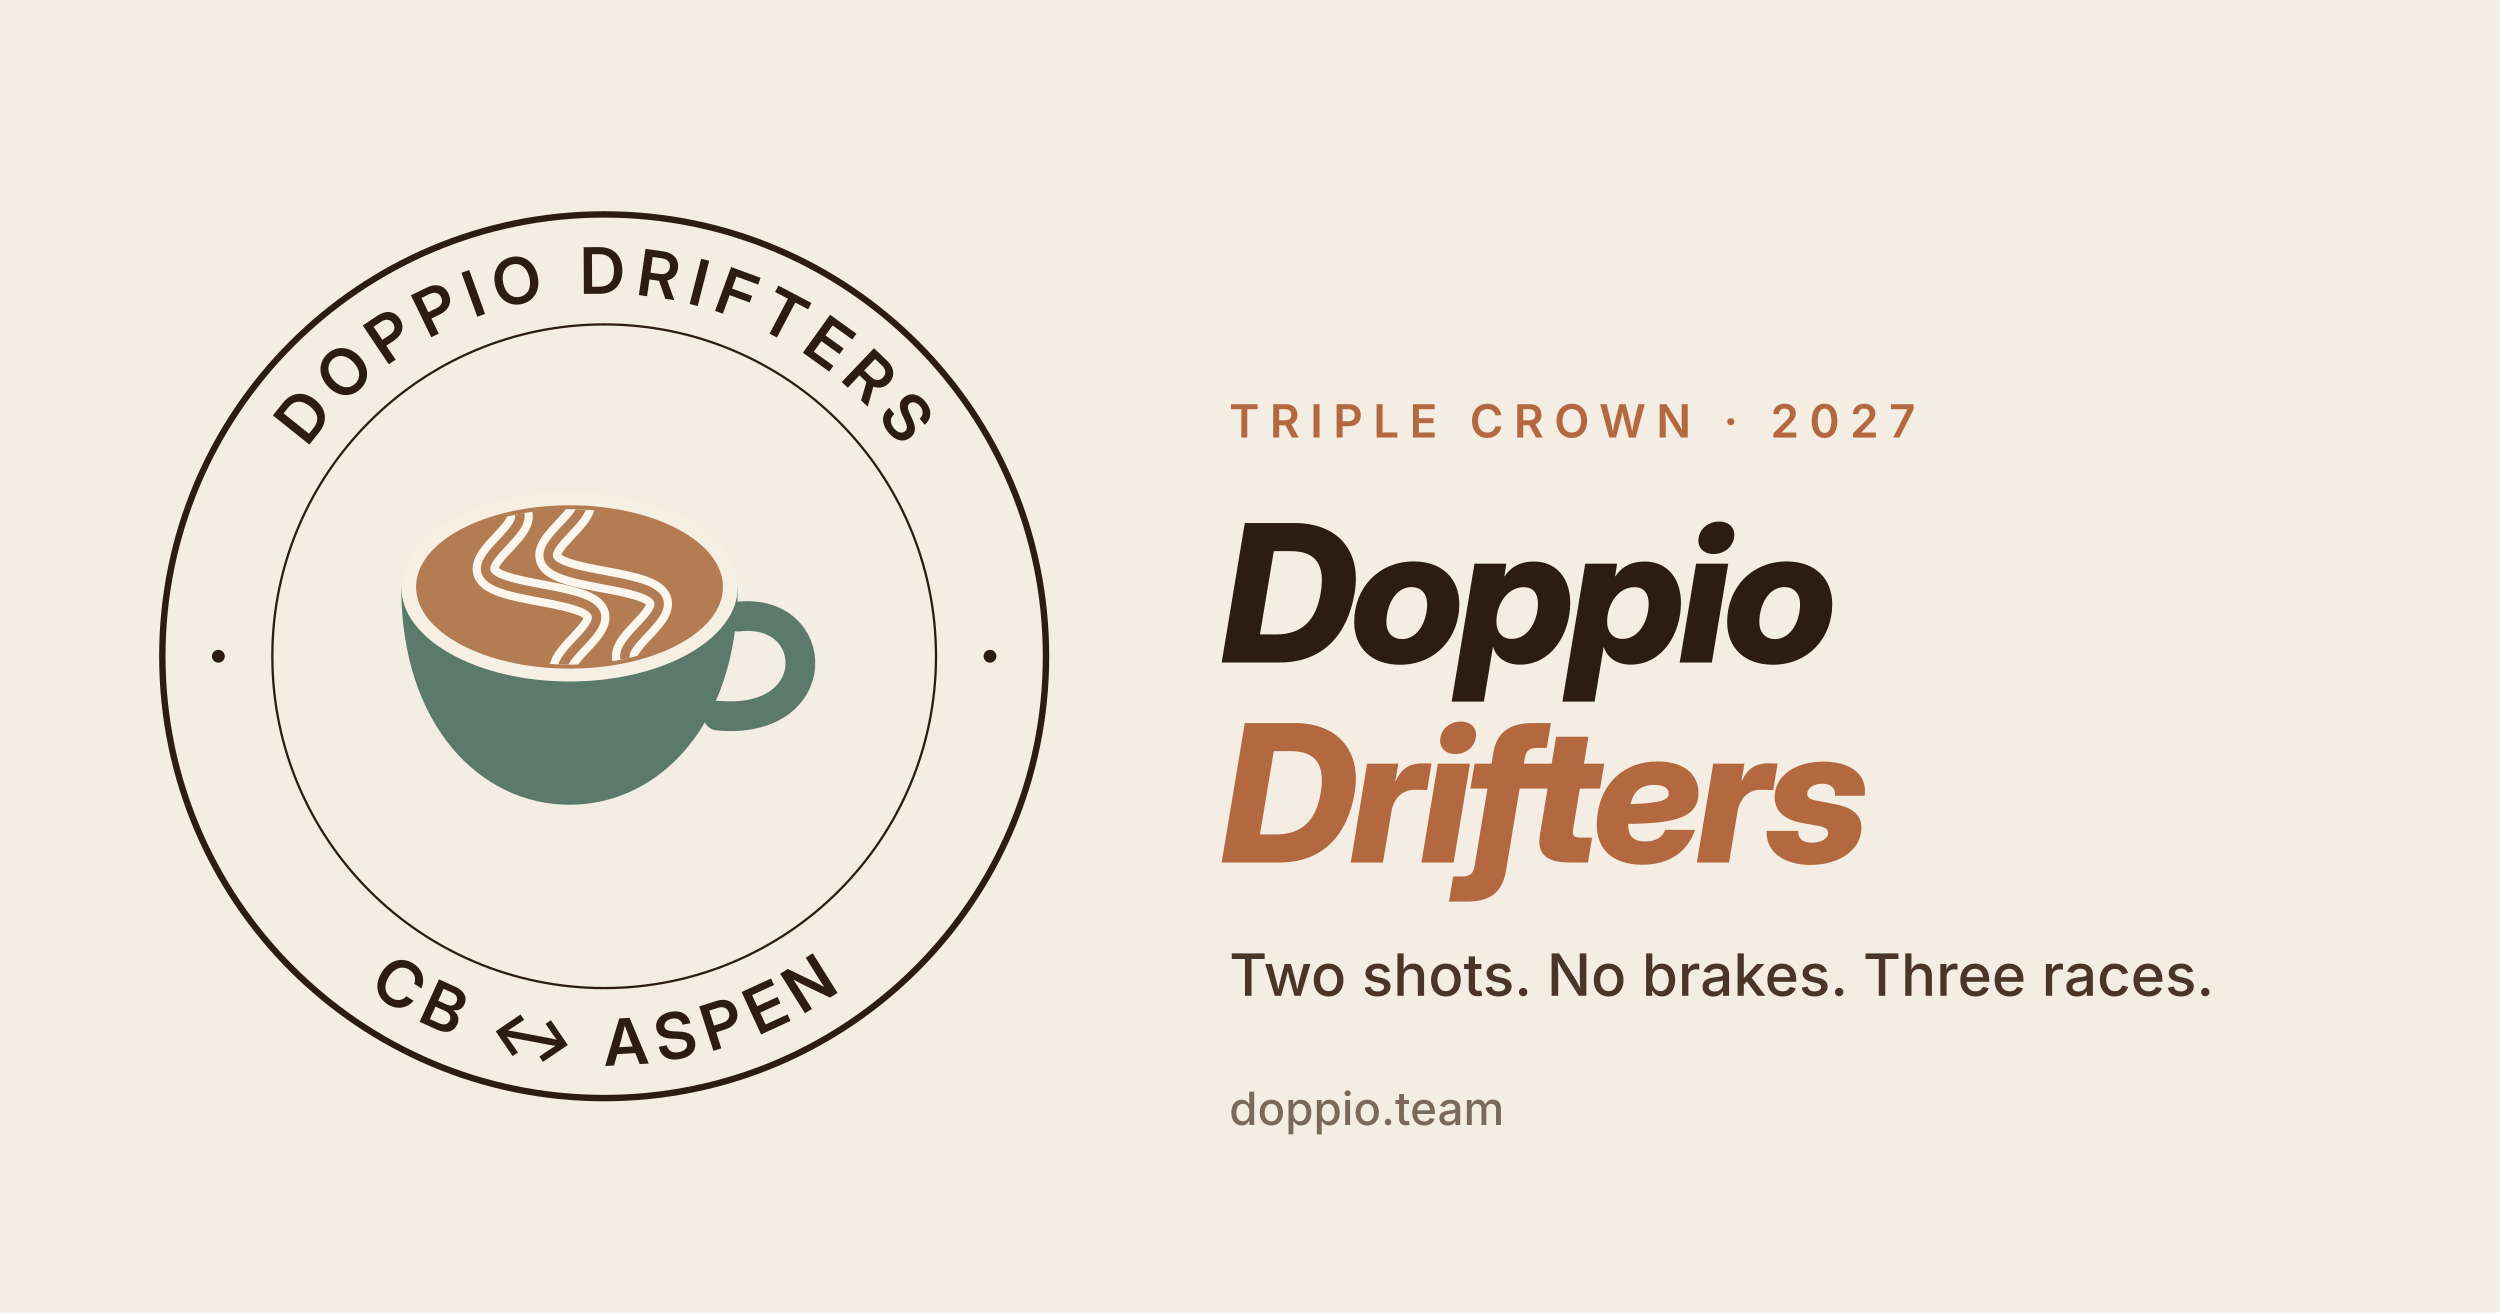
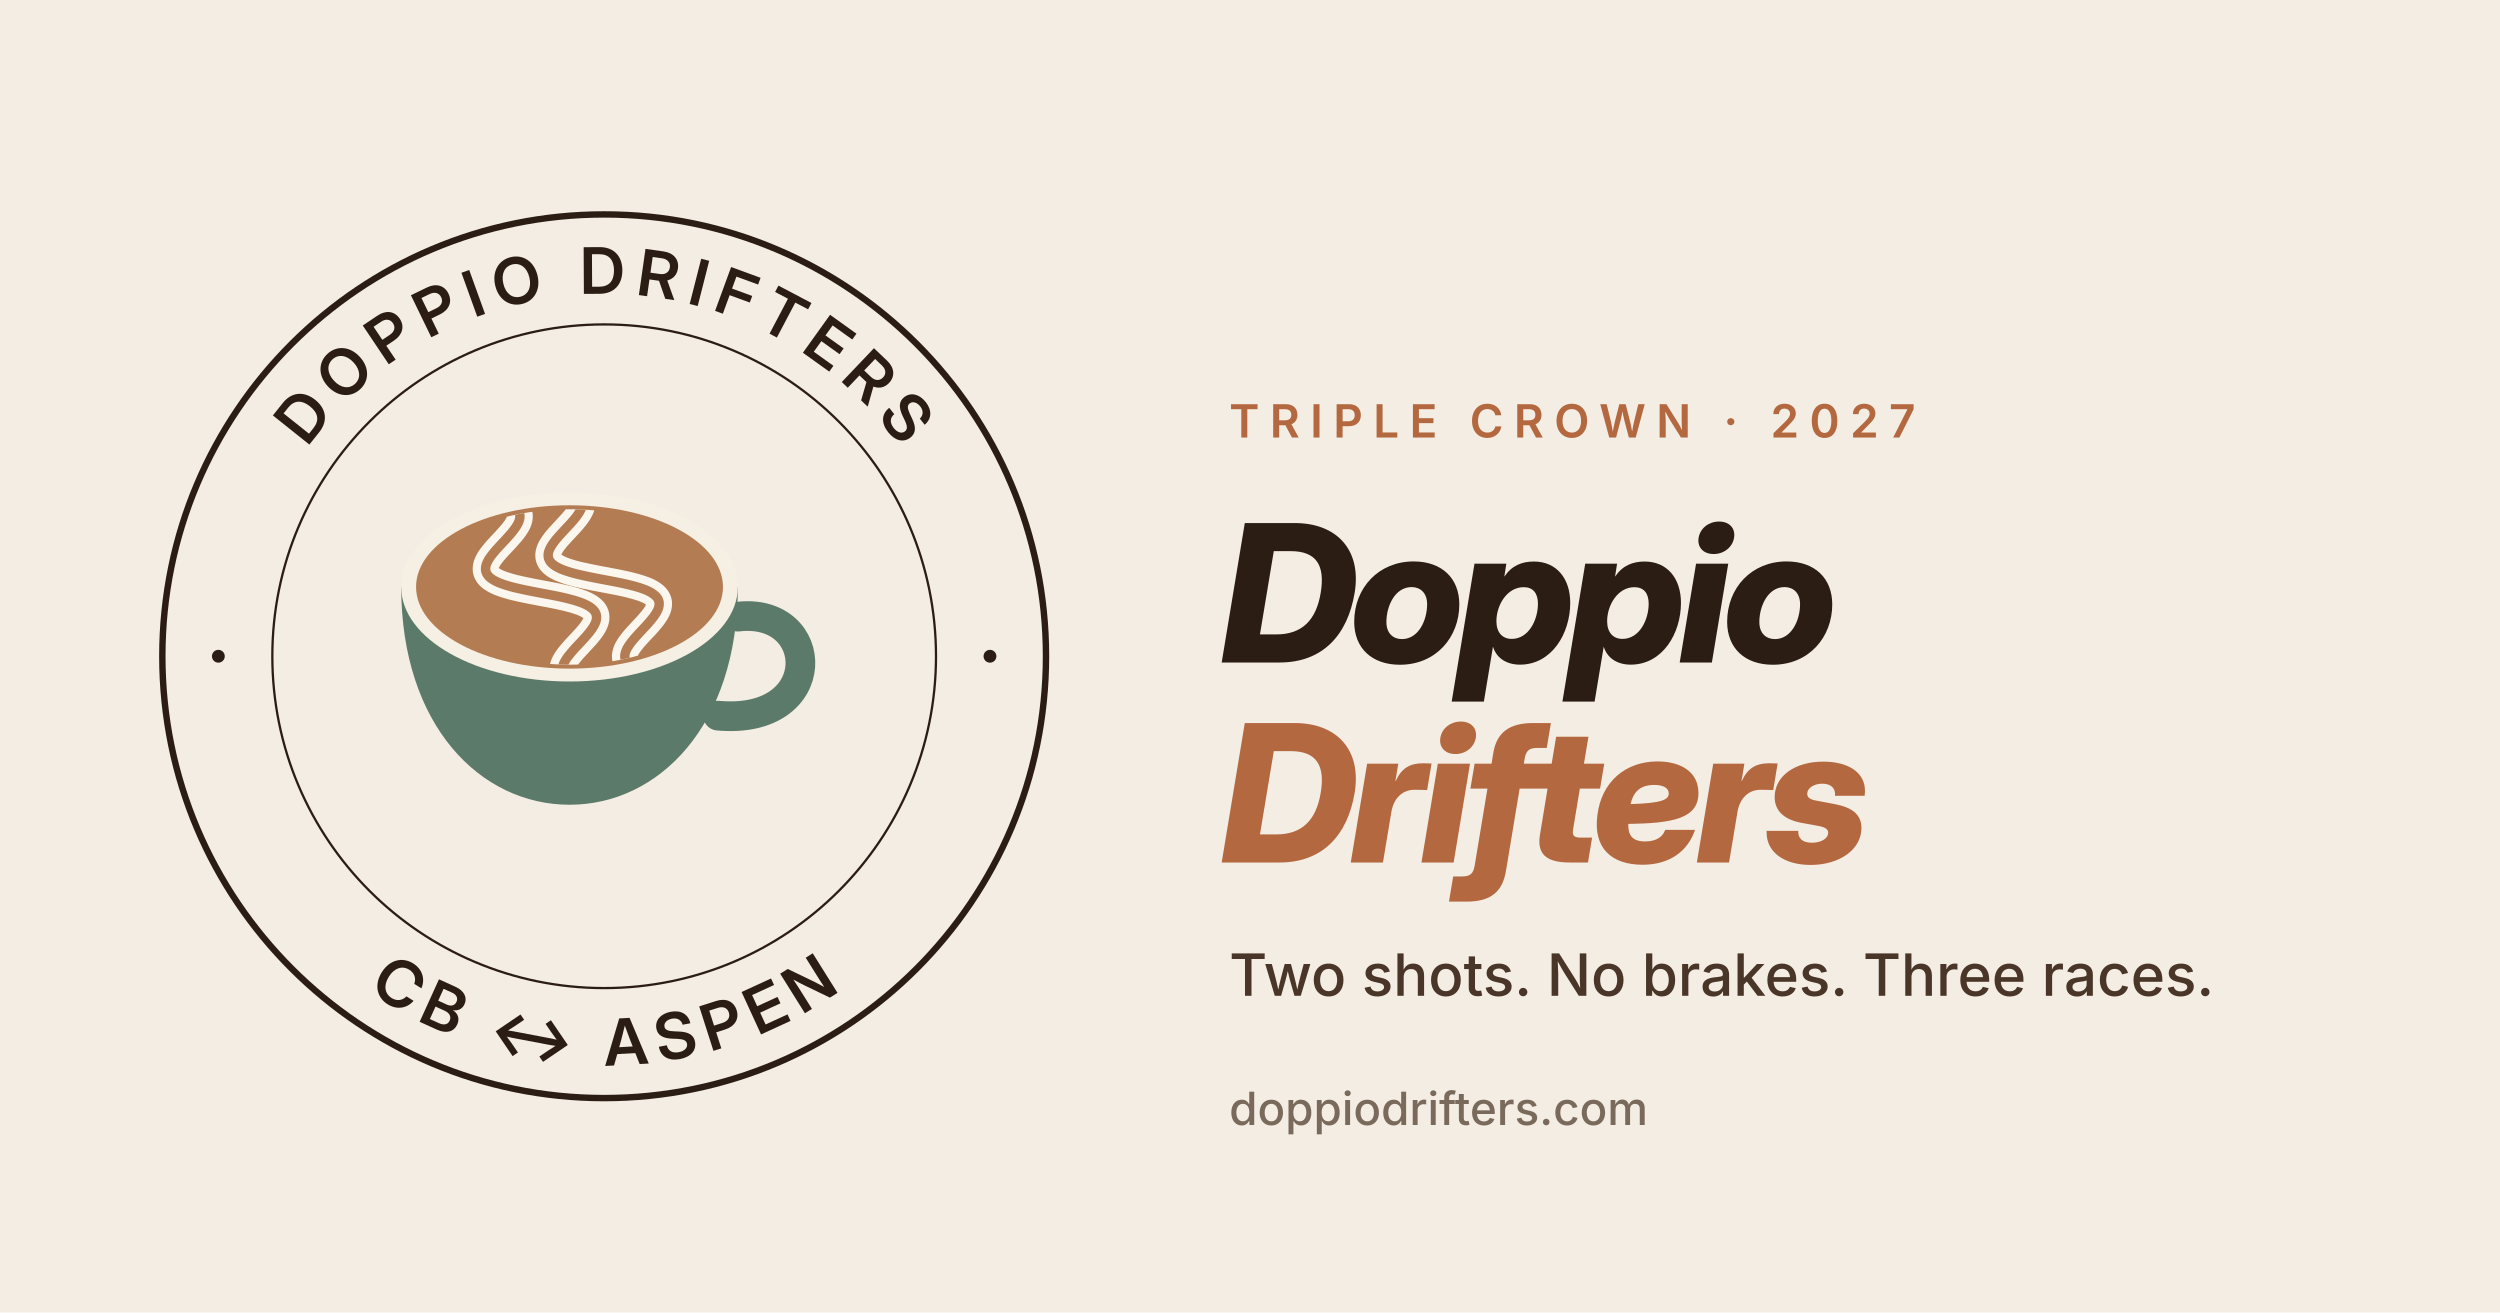
<svg xmlns="http://www.w3.org/2000/svg" viewBox="0 0 1200 630" width="1200" height="630">
  <rect width="1200" height="630" fill="#f4ede3" />
  <g transform="translate(70 95) scale(0.44)" color="#2b1d14">
    <circle cx="500" cy="500" r="482" fill="none" stroke="currentColor" stroke-width="7" />
    <circle cx="500" cy="500" r="362" fill="none" stroke="currentColor" stroke-width="2.5" />
    <g fill="currentColor">
      <path d="M21.431 0.0C37.017 0.0 46.348 -9.775 46.348 -25.532C46.348 -41.187 36.948 -50.928 21.807 -50.928H4.238V0.0ZM13.262 -7.725V-43.203H21.226C31.958 -43.203 37.222 -36.743 37.222 -25.532C37.222 -14.219 32.026 -7.725 20.952 -7.725Z" transform="translate(190.98 253.31) rotate(-51.400) translate(-24.40 0)" />
      <path d="M26.182 0.82C39.819 0.82 49.902 -9.536 49.902 -25.43C49.902 -41.392 39.819 -51.748 26.182 -51.748C12.544 -51.748 2.461 -41.392 2.461 -25.43C2.461 -9.57 12.544 0.82 26.182 0.82ZM26.182 -7.28C17.842 -7.28 11.553 -13.809 11.553 -25.43C11.553 -37.085 17.842 -43.647 26.182 -43.647C34.487 -43.647 40.776 -37.085 40.776 -25.43C40.776 -13.809 34.487 -7.28 26.182 -7.28Z" transform="translate(233.13 208.23) rotate(-42.447) translate(-26.18 0)" />
      <path d="M4.238 0.0H13.262V-18.32H23.516C34.692 -18.32 41.87 -24.644 41.87 -34.658C41.87 -44.639 34.863 -50.928 23.687 -50.928H4.238ZM13.262 -26.045V-43.203H23.174C29.258 -43.203 32.983 -39.956 32.983 -34.658C32.983 -29.326 29.258 -26.045 23.174 -26.045Z" transform="translate(279.68 171.65) rotate(-33.861) translate(-21.88 0)" />
      <path d="M4.238 0.0H13.262V-18.32H23.516C34.692 -18.32 41.87 -24.644 41.87 -34.658C41.87 -44.639 34.863 -50.928 23.687 -50.928H4.238ZM13.262 -26.045V-43.203H23.174C29.258 -43.203 32.983 -39.956 32.983 -34.658C32.983 -29.326 29.258 -26.045 23.174 -26.045Z" transform="translate(327.29 144.30) rotate(-25.899) translate(-21.88 0)" />
      <path d="M13.262 -50.928H4.238V0.0H13.262Z" transform="translate(365.81 128.05) rotate(-19.838) translate(-8.75 0)" />
      <path d="M26.182 0.82C39.819 0.82 49.902 -9.536 49.902 -25.43C49.902 -41.392 39.819 -51.748 26.182 -51.748C12.544 -51.748 2.461 -41.392 2.461 -25.43C2.461 -9.57 12.544 0.82 26.182 0.82ZM26.182 -7.28C17.842 -7.28 11.553 -13.809 11.553 -25.43C11.553 -37.085 17.842 -43.647 26.182 -43.647C34.487 -43.647 40.776 -37.085 40.776 -25.43C40.776 -13.809 34.487 -7.28 26.182 -7.28Z" transform="translate(410.02 114.96) rotate(-13.154) translate(-26.18 0)" />
      <path d="M21.431 0.0C37.017 0.0 46.348 -9.775 46.348 -25.532C46.348 -41.187 36.948 -50.928 21.807 -50.928H4.238V0.0ZM13.262 -7.725V-43.203H21.226C31.958 -43.203 37.222 -36.743 37.222 -25.532C37.222 -14.219 32.026 -7.725 20.952 -7.725Z" transform="translate(498.03 104.59) rotate(-0.285) translate(-24.40 0)" />
      <path d="M4.238 0.0H13.262V-18.525H23.516C23.618 -18.525 23.687 -18.525 23.755 -18.525L33.325 0.0H43.271L32.642 -20.166C38.691 -22.627 42.314 -27.72 42.314 -34.658C42.314 -44.639 35.308 -50.928 24.097 -50.928H4.238ZM13.262 -25.977V-43.271H23.584C29.668 -43.271 33.428 -39.956 33.428 -34.658C33.428 -29.326 29.668 -25.977 23.652 -25.977Z" transform="translate(555.99 108.57) rotate(8.141) translate(-22.54 0)" />
      <path d="M13.262 -50.928H4.238V0.0H13.262Z" transform="translate(597.65 116.84) rotate(14.298) translate(-8.75 0)" />
      <path d="M4.238 0.0H13.262V-21.533H36.675V-29.189H13.262V-43.101H38.486V-50.928H4.238Z" transform="translate(635.83 128.65) rotate(20.091) translate(-20.03 0)" />
      <path d="M1.572 -43.101H17.432V0.0H26.489V-43.101H42.28V-50.928H1.572Z" transform="translate(684.39 150.21) rotate(27.796) translate(-21.94 0)" />
      <path d="M4.238 0.0H39.614V-7.827H13.262V-22.012H37.632V-29.702H13.262V-43.101H39.614V-50.928H4.238Z" transform="translate(730.37 178.63) rotate(35.634) translate(-20.95 0)" />
      <path d="M4.238 0.0H13.262V-18.525H23.516C23.618 -18.525 23.687 -18.525 23.755 -18.525L33.325 0.0H43.271L32.642 -20.166C38.691 -22.627 42.314 -27.72 42.314 -34.658C42.314 -44.639 35.308 -50.928 24.097 -50.928H4.238ZM13.262 -25.977V-43.271H23.584C29.668 -43.271 33.428 -39.956 33.428 -34.658C33.428 -29.326 29.668 -25.977 23.652 -25.977Z" transform="translate(772.48 213.46) rotate(43.559) translate(-22.54 0)" />
      <path d="M22.661 0.82C34.727 0.82 42.28 -5.195 42.28 -14.697C42.28 -22.183 37.529 -26.592 26.968 -28.95L21.807 -30.146C15.176 -31.685 12.544 -33.599 12.544 -37.017C12.544 -41.187 16.543 -44.092 22.183 -44.092C28.13 -44.092 32.026 -40.845 32.402 -35.479H40.981C40.674 -45.596 33.599 -51.748 22.217 -51.748C10.972 -51.748 3.486 -45.664 3.486 -36.572C3.486 -29.429 8.169 -24.951 18.354 -22.627L23.823 -21.396C30.625 -19.824 33.291 -17.739 33.291 -14.15C33.291 -9.673 29.087 -6.802 22.729 -6.802C15.654 -6.802 11.416 -10.459 11.348 -16.611H2.495C2.495 -5.708 10.049 0.82 22.661 0.82Z" transform="translate(810.28 254.89) rotate(51.693) translate(-22.39 0)" />
      <path d="M26.455 0.82C37.939 0.82 46.689 -6.289 48.398 -17.397H39.238C37.803 -10.938 33.018 -7.28 26.523 -7.28C17.158 -7.28 11.553 -14.492 11.553 -25.43C11.553 -36.436 17.192 -43.647 26.523 -43.647C33.052 -43.647 37.837 -39.956 39.204 -33.462H48.398C46.689 -44.604 37.939 -51.748 26.455 -51.748C12.407 -51.748 2.461 -41.426 2.461 -25.43C2.461 -9.536 12.407 0.82 26.455 0.82Z" transform="translate(263.34 878.43) rotate(32.021) translate(-25.36 0)" />
      <path d="M4.238 0.0H24.814C36.606 0.0 42.793 -5.742 42.793 -14.321C42.793 -21.567 38.076 -25.771 31.992 -26.489V-26.558C37.461 -28.062 40.845 -31.821 40.845 -37.7C40.845 -45.664 34.658 -50.928 23.926 -50.928H4.238ZM13.125 -7.349V-22.285H24.062C30.078 -22.285 33.53 -19.346 33.53 -14.629C33.53 -9.946 30.01 -7.349 23.857 -7.349ZM13.125 -29.36V-43.579H23.516C28.677 -43.579 31.821 -40.845 31.821 -36.47C31.821 -32.129 28.677 -29.36 23.516 -29.36Z" transform="translate(315.33 906.34) rotate(24.441) translate(-22.49 0)" />
      <path d="M29.155 0.82 34.146 -4.136 26.455 -11.826C24.131 -14.15 21.533 -16.543 19.004 -18.867C21.055 -18.765 23.174 -18.662 25.225 -18.662H66.855C68.872 -18.662 71.025 -18.765 73.076 -18.867C70.547 -16.543 67.949 -14.15 65.625 -11.826L57.935 -4.136L62.925 0.82L86.064 -22.285L62.925 -45.391L57.935 -40.435L65.625 -32.744C67.949 -30.42 70.547 -28.027 73.076 -25.703C71.025 -25.806 68.872 -25.908 66.855 -25.908H25.225C23.174 -25.908 21.055 -25.806 19.004 -25.703C21.533 -28.027 24.131 -30.42 26.455 -32.744L34.146 -40.435L29.155 -45.391L6.016 -22.285Z" transform="translate(416.85 938.53) rotate(10.737) translate(-46.04 0)" />
      <path d="M0.444 0.0H10.151L14.321 -12.168H34.077L38.145 0.0H48.091L29.976 -50.928H18.628ZM16.851 -19.585 19.312 -26.763C20.85 -31.445 22.388 -36.333 24.302 -42.759C26.216 -36.333 27.72 -31.445 29.224 -26.763L31.616 -19.585Z" transform="translate(524.88 945.64) rotate(-3.196) translate(-24.27 0)" />
      <path d="M22.661 0.82C34.727 0.82 42.28 -5.195 42.28 -14.697C42.28 -22.183 37.529 -26.592 26.968 -28.95L21.807 -30.146C15.176 -31.685 12.544 -33.599 12.544 -37.017C12.544 -41.187 16.543 -44.092 22.183 -44.092C28.13 -44.092 32.026 -40.845 32.402 -35.479H40.981C40.674 -45.596 33.599 -51.748 22.217 -51.748C10.972 -51.748 3.486 -45.664 3.486 -36.572C3.486 -29.429 8.169 -24.951 18.354 -22.627L23.823 -21.396C30.625 -19.824 33.291 -17.739 33.291 -14.15C33.291 -9.673 29.087 -6.802 22.729 -6.802C15.654 -6.802 11.416 -10.459 11.348 -16.611H2.495C2.495 -5.708 10.049 0.82 22.661 0.82Z" transform="translate(582.28 938.69) rotate(-10.622) translate(-22.39 0)" />
      <path d="M4.238 0.0H13.262V-18.32H23.516C34.692 -18.32 41.87 -24.644 41.87 -34.658C41.87 -44.639 34.863 -50.928 23.687 -50.928H4.238ZM13.262 -26.045V-43.203H23.174C29.258 -43.203 32.983 -39.956 32.983 -34.658C32.983 -29.326 29.258 -26.045 23.174 -26.045Z" transform="translate(636.01 925.11) rotate(-17.742) translate(-21.88 0)" />
      <path d="M4.238 0.0H39.614V-7.827H13.262V-22.012H37.632V-29.702H13.262V-43.101H39.614V-50.928H4.238Z" transform="translate(686.35 905.58) rotate(-24.677) translate(-20.95 0)" />
      <path d="M4.238 0.0H13.262V-25.601C13.262 -27.822 13.228 -32.197 13.022 -37.871C16.133 -32.368 18.833 -27.856 20.269 -25.566L36.401 0.0H46.177V-50.928H37.119V-23.174C37.119 -21.157 37.188 -16.919 37.324 -13.091C35.308 -16.714 33.052 -20.61 31.855 -22.524L13.979 -50.928H4.238Z" transform="translate(736.79 878.35) rotate(-32.041) translate(-25.21 0)" />
      <circle cx="79.12" cy="500" r="7" />
      <circle cx="920.88" cy="500" r="7" />
    </g>
    <g transform="translate(165.2 176.0) scale(5.4)">
      <path d="M89 52 C 106 50, 107 74, 85 72" fill="none" stroke="#5b7a6a" stroke-width="6" stroke-linecap="round" />
      <path d="M21 46 C 21 74, 37 90, 55 90 C 73 90, 89 74, 89 46 Z" fill="#5b7a6a" />
      <ellipse cx="55" cy="46" rx="34" ry="19.1" fill="#f6efe4" />
      <ellipse cx="55" cy="46" rx="31" ry="16.5" fill="#b47c52" />
      <clipPath id="dd-coffee">
        <ellipse cx="55" cy="46" rx="29.5" ry="15.7" />
      </clipPath>
      <g clip-path="url(#dd-coffee)" fill="none" stroke-linecap="round" stroke-linejoin="round">
        <path d="M41.14 28.51 L41.60 28.67 L42.03 28.83 L42.44 29.00 L42.82 29.18 L43.17 29.36 L43.49 29.55 L43.78 29.74 L44.04 29.94 L44.26 30.15 L44.46 30.36 L44.63 30.58 L44.76 30.81 L44.86 31.04 L44.93 31.28 L44.97 31.53 L44.98 31.78 L44.96 32.04 L44.91 32.31 L44.84 32.58 L44.74 32.86 L44.61 33.14 L44.46 33.43 L44.28 33.72 L44.09 34.02 L43.87 34.32 L43.64 34.63 L43.40 34.94 L43.14 35.25 L42.86 35.56 L42.58 35.88 L42.29 36.20 L42.00 36.52 L41.70 36.84 L41.40 37.16 L41.10 37.48 L40.80 37.80 L40.51 38.12 L40.22 38.43 L39.95 38.75 L39.69 39.06 L39.44 39.37 L39.20 39.68 L38.98 39.98 L38.78 40.28 L38.60 40.57 L38.45 40.86 L38.31 41.15 L38.20 41.43 L38.12 41.70 L38.07 41.97 L38.04 42.23 L38.04 42.48 L38.07 42.73 L38.14 42.97 L38.23 43.21 L38.36 43.44 L38.51 43.66 L38.70 43.88 L38.92 44.09 L39.17 44.29 L39.46 44.48 L39.77 44.67 L40.11 44.85 L40.48 45.03 L40.88 45.20 L41.31 45.36 L41.76 45.52 L42.24 45.67 L42.74 45.82 L43.26 45.97 L43.80 46.11 L44.36 46.24 L44.93 46.37 L45.52 46.50 L46.12 46.63 L46.74 46.75 L47.36 46.88 L47.99 47.00 L48.62 47.12 L49.25 47.24 L49.89 47.36 L50.52 47.48 L51.14 47.60 L51.77 47.72 L52.38 47.84 L52.98 47.97 L53.57 48.10 L54.14 48.23 L54.70 48.37 L55.24 48.51 L55.77 48.65 L56.26 48.80 L56.74 48.95 L57.19 49.11 L57.62 49.27 L58.02 49.44 L58.39 49.62 L58.73 49.80 L59.05 49.99 L59.33 50.19 L59.58 50.39 L59.80 50.60 L59.99 50.81 L60.15 51.03 L60.27 51.26 L60.37 51.50 L60.43 51.74 L60.46 51.99 L60.46 52.24 L60.44 52.51 L60.38 52.77 L60.30 53.05 L60.19 53.33 L60.06 53.61 L59.90 53.90 L59.72 54.19 L59.52 54.49 L59.30 54.80 L59.07 55.10 L58.82 55.41 L58.55 55.72 L58.28 56.04 L57.99 56.36 L57.70 56.67 L57.41 56.99 L57.11 57.31 L56.81 57.63 L56.51 57.95 L56.21 58.27 L55.92 58.59 L55.64 58.91 L55.37 59.22 L55.11 59.54 L54.86 59.84 L54.63 60.15 L54.41 60.45 L54.22 60.75 L54.05 61.04 L53.89 61.33 L53.77 61.61 L53.67 61.89 L53.59 62.16 L53.54 62.43 L53.52 62.69 L53.53 62.94 L53.57 63.19 L53.64 63.43 L53.74 63.67 L53.88 63.89 L54.04 64.11 L54.24 64.33 L54.47 64.53 L54.73 64.73 L55.02 64.93 L55.34 65.11 L55.69 65.29 L56.06 65.47 L56.47 65.64 L56.90 65.80 L57.36 65.96" stroke="#fbf6ee" stroke-width="5.2" />
        <path d="M41.14 28.51 L41.60 28.67 L42.03 28.83 L42.44 29.00 L42.82 29.18 L43.17 29.36 L43.49 29.55 L43.78 29.74 L44.04 29.94 L44.26 30.15 L44.46 30.36 L44.63 30.58 L44.76 30.81 L44.86 31.04 L44.93 31.28 L44.97 31.53 L44.98 31.78 L44.96 32.04 L44.91 32.31 L44.84 32.58 L44.74 32.86 L44.61 33.14 L44.46 33.43 L44.28 33.72 L44.09 34.02 L43.87 34.32 L43.64 34.63 L43.40 34.94 L43.14 35.25 L42.86 35.56 L42.58 35.88 L42.29 36.20 L42.00 36.52 L41.70 36.84 L41.40 37.16 L41.10 37.48 L40.80 37.80 L40.51 38.12 L40.22 38.43 L39.95 38.75 L39.69 39.06 L39.44 39.37 L39.20 39.68 L38.98 39.98 L38.78 40.28 L38.60 40.57 L38.45 40.86 L38.31 41.15 L38.20 41.43 L38.12 41.70 L38.07 41.97 L38.04 42.23 L38.04 42.48 L38.07 42.73 L38.14 42.97 L38.23 43.21 L38.36 43.44 L38.51 43.66 L38.70 43.88 L38.92 44.09 L39.17 44.29 L39.46 44.48 L39.77 44.67 L40.11 44.85 L40.48 45.03 L40.88 45.20 L41.31 45.36 L41.76 45.52 L42.24 45.67 L42.74 45.82 L43.26 45.97 L43.80 46.11 L44.36 46.24 L44.93 46.37 L45.52 46.50 L46.12 46.63 L46.74 46.75 L47.36 46.88 L47.99 47.00 L48.62 47.12 L49.25 47.24 L49.89 47.36 L50.52 47.48 L51.14 47.60 L51.77 47.72 L52.38 47.84 L52.98 47.97 L53.57 48.10 L54.14 48.23 L54.70 48.37 L55.24 48.51 L55.77 48.65 L56.26 48.80 L56.74 48.95 L57.19 49.11 L57.62 49.27 L58.02 49.44 L58.39 49.62 L58.73 49.80 L59.05 49.99 L59.33 50.19 L59.58 50.39 L59.80 50.60 L59.99 50.81 L60.15 51.03 L60.27 51.26 L60.37 51.50 L60.43 51.74 L60.46 51.99 L60.46 52.24 L60.44 52.51 L60.38 52.77 L60.30 53.05 L60.19 53.33 L60.06 53.61 L59.90 53.90 L59.72 54.19 L59.52 54.49 L59.30 54.80 L59.07 55.10 L58.82 55.41 L58.55 55.72 L58.28 56.04 L57.99 56.36 L57.70 56.67 L57.41 56.99 L57.11 57.31 L56.81 57.63 L56.51 57.95 L56.21 58.27 L55.92 58.59 L55.64 58.91 L55.37 59.22 L55.11 59.54 L54.86 59.84 L54.63 60.15 L54.41 60.45 L54.22 60.75 L54.05 61.04 L53.89 61.33 L53.77 61.61 L53.67 61.89 L53.59 62.16 L53.54 62.43 L53.52 62.69 L53.53 62.94 L53.57 63.19 L53.64 63.43 L53.74 63.67 L53.88 63.89 L54.04 64.11 L54.24 64.33 L54.47 64.53 L54.73 64.73 L55.02 64.93 L55.34 65.11 L55.69 65.29 L56.06 65.47 L56.47 65.64 L56.90 65.80 L57.36 65.96" stroke="#b47c52" stroke-width="1.9" />
        <path d="M53.79 25.80 L54.25 25.95 L54.68 26.12 L55.09 26.28 L55.46 26.46 L55.81 26.64 L56.13 26.83 L56.42 27.02 L56.68 27.22 L56.91 27.43 L57.11 27.64 L57.27 27.86 L57.41 28.09 L57.51 28.32 L57.58 28.56 L57.62 28.81 L57.63 29.06 L57.61 29.32 L57.56 29.59 L57.48 29.86 L57.38 30.14 L57.25 30.42 L57.10 30.71 L56.93 31.00 L56.73 31.30 L56.52 31.60 L56.29 31.91 L56.04 32.22 L55.78 32.53 L55.51 32.84 L55.23 33.16 L54.94 33.48 L54.64 33.80 L54.34 34.12 L54.04 34.44 L53.74 34.76 L53.45 35.08 L53.16 35.40 L52.87 35.71 L52.60 36.03 L52.33 36.34 L52.08 36.65 L51.85 36.96 L51.63 37.26 L51.43 37.56 L51.25 37.85 L51.09 38.14 L50.96 38.43 L50.85 38.71 L50.77 38.98 L50.71 39.25 L50.69 39.51 L50.69 39.76 L50.72 40.01 L50.78 40.26 L50.88 40.49 L51.00 40.72 L51.16 40.94 L51.35 41.16 L51.57 41.37 L51.82 41.57 L52.10 41.76 L52.42 41.95 L52.76 42.13 L53.13 42.31 L53.53 42.48 L53.96 42.64 L54.41 42.80 L54.89 42.95 L55.38 43.10 L55.91 43.25 L56.45 43.39 L57.00 43.52 L57.58 43.65 L58.17 43.78 L58.77 43.91 L59.38 44.03 L60.01 44.16 L60.63 44.28 L61.26 44.40 L61.90 44.52 L62.53 44.64 L63.16 44.76 L63.79 44.88 L64.41 45.00 L65.02 45.12 L65.63 45.25 L66.22 45.38 L66.79 45.51 L67.35 45.65 L67.89 45.79 L68.41 45.93 L68.91 46.08 L69.39 46.23 L69.84 46.39 L70.27 46.55 L70.67 46.72 L71.04 46.90 L71.38 47.08 L71.69 47.27 L71.97 47.47 L72.23 47.67 L72.45 47.88 L72.64 48.09 L72.79 48.31 L72.92 48.54 L73.01 48.78 L73.08 49.02 L73.11 49.27 L73.11 49.52 L73.08 49.79 L73.03 50.05 L72.95 50.33 L72.84 50.61 L72.70 50.89 L72.55 51.18 L72.37 51.47 L72.17 51.77 L71.95 52.08 L71.71 52.38 L71.46 52.69 L71.20 53.00 L70.92 53.32 L70.64 53.64 L70.35 53.96 L70.05 54.27 L69.75 54.59 L69.45 54.92 L69.15 55.24 L68.86 55.55 L68.57 55.87 L68.29 56.19 L68.01 56.50 L67.75 56.82 L67.51 57.12 L67.28 57.43 L67.06 57.73 L66.87 58.03 L66.69 58.32 L66.54 58.61 L66.41 58.89 L66.31 59.17 L66.24 59.44 L66.19 59.71 L66.17 59.97 L66.18 60.22 L66.22 60.47 L66.29 60.71 L66.39 60.95 L66.52 61.17 L66.69 61.39 L66.88 61.61 L67.11 61.81 L67.37 62.01 L67.66 62.21 L67.98 62.39 L68.33 62.57 L68.71 62.75 L69.12 62.92 L69.55 63.08 L70.01 63.24" stroke="#fbf6ee" stroke-width="5.2" />
        <path d="M53.79 25.80 L54.25 25.95 L54.68 26.12 L55.09 26.28 L55.46 26.46 L55.81 26.64 L56.13 26.83 L56.42 27.02 L56.68 27.22 L56.91 27.43 L57.11 27.64 L57.27 27.86 L57.41 28.09 L57.51 28.32 L57.58 28.56 L57.62 28.81 L57.63 29.06 L57.61 29.32 L57.56 29.59 L57.48 29.86 L57.38 30.14 L57.25 30.42 L57.10 30.71 L56.93 31.00 L56.73 31.30 L56.52 31.60 L56.29 31.91 L56.04 32.22 L55.78 32.53 L55.51 32.84 L55.23 33.16 L54.94 33.48 L54.64 33.80 L54.34 34.12 L54.04 34.44 L53.74 34.76 L53.45 35.08 L53.16 35.40 L52.87 35.71 L52.60 36.03 L52.33 36.34 L52.08 36.65 L51.85 36.96 L51.63 37.26 L51.43 37.56 L51.25 37.85 L51.09 38.14 L50.96 38.43 L50.85 38.71 L50.77 38.98 L50.71 39.25 L50.69 39.51 L50.69 39.76 L50.72 40.01 L50.78 40.26 L50.88 40.49 L51.00 40.72 L51.16 40.94 L51.35 41.16 L51.57 41.37 L51.82 41.57 L52.10 41.76 L52.42 41.95 L52.76 42.13 L53.13 42.31 L53.53 42.48 L53.96 42.64 L54.41 42.80 L54.89 42.95 L55.38 43.10 L55.91 43.25 L56.45 43.39 L57.00 43.52 L57.58 43.65 L58.17 43.78 L58.77 43.91 L59.38 44.03 L60.01 44.16 L60.63 44.28 L61.26 44.40 L61.90 44.52 L62.53 44.64 L63.16 44.76 L63.79 44.88 L64.41 45.00 L65.02 45.12 L65.63 45.25 L66.22 45.38 L66.79 45.51 L67.35 45.65 L67.89 45.79 L68.41 45.93 L68.91 46.08 L69.39 46.23 L69.84 46.39 L70.27 46.55 L70.67 46.72 L71.04 46.90 L71.38 47.08 L71.69 47.27 L71.97 47.47 L72.23 47.67 L72.45 47.88 L72.64 48.09 L72.79 48.31 L72.92 48.54 L73.01 48.78 L73.08 49.02 L73.11 49.27 L73.11 49.52 L73.08 49.79 L73.03 50.05 L72.95 50.33 L72.84 50.61 L72.70 50.89 L72.55 51.18 L72.37 51.47 L72.17 51.77 L71.95 52.08 L71.71 52.38 L71.46 52.69 L71.20 53.00 L70.92 53.32 L70.64 53.64 L70.35 53.96 L70.05 54.27 L69.75 54.59 L69.45 54.92 L69.15 55.24 L68.86 55.55 L68.57 55.87 L68.29 56.19 L68.01 56.50 L67.75 56.82 L67.51 57.12 L67.28 57.43 L67.06 57.73 L66.87 58.03 L66.69 58.32 L66.54 58.61 L66.41 58.89 L66.31 59.17 L66.24 59.44 L66.19 59.71 L66.17 59.97 L66.18 60.22 L66.22 60.47 L66.29 60.71 L66.39 60.95 L66.52 61.17 L66.69 61.39 L66.88 61.61 L67.11 61.81 L67.37 62.01 L67.66 62.21 L67.98 62.39 L68.33 62.57 L68.71 62.75 L69.12 62.92 L69.55 63.08 L70.01 63.24" stroke="#b47c52" stroke-width="1.9" />
      </g>
    </g>
  </g>
  <text x="590" y="210" font-family="Inter" font-weight="600" font-size="22" letter-spacing="5" fill="#b4683f">TRIPLE CROWN · 2027</text>
  <text x="586" y="318" font-family="Inter Display" font-weight="800" font-style="italic" font-size="92" letter-spacing="-3" fill="#2b1d14">Doppio</text>
  <text x="586" y="414" font-family="Inter Display" font-weight="800" font-style="italic" font-size="92" letter-spacing="-3" fill="#b4683f">Drifters</text>
  <text x="590" y="478" font-family="Inter" font-weight="500" font-size="28" fill="#4a3628">Two shots. No brakes. Three races.</text>
-   <text x="590" y="540" font-family="Inter" font-weight="500" font-size="22" fill="#7a6a5c">doppio.team</text>
+   <text x="590" y="540" font-family="Inter" font-weight="500" font-size="22" fill="#7a6a5c">doppiodrifters.com</text>
</svg>
